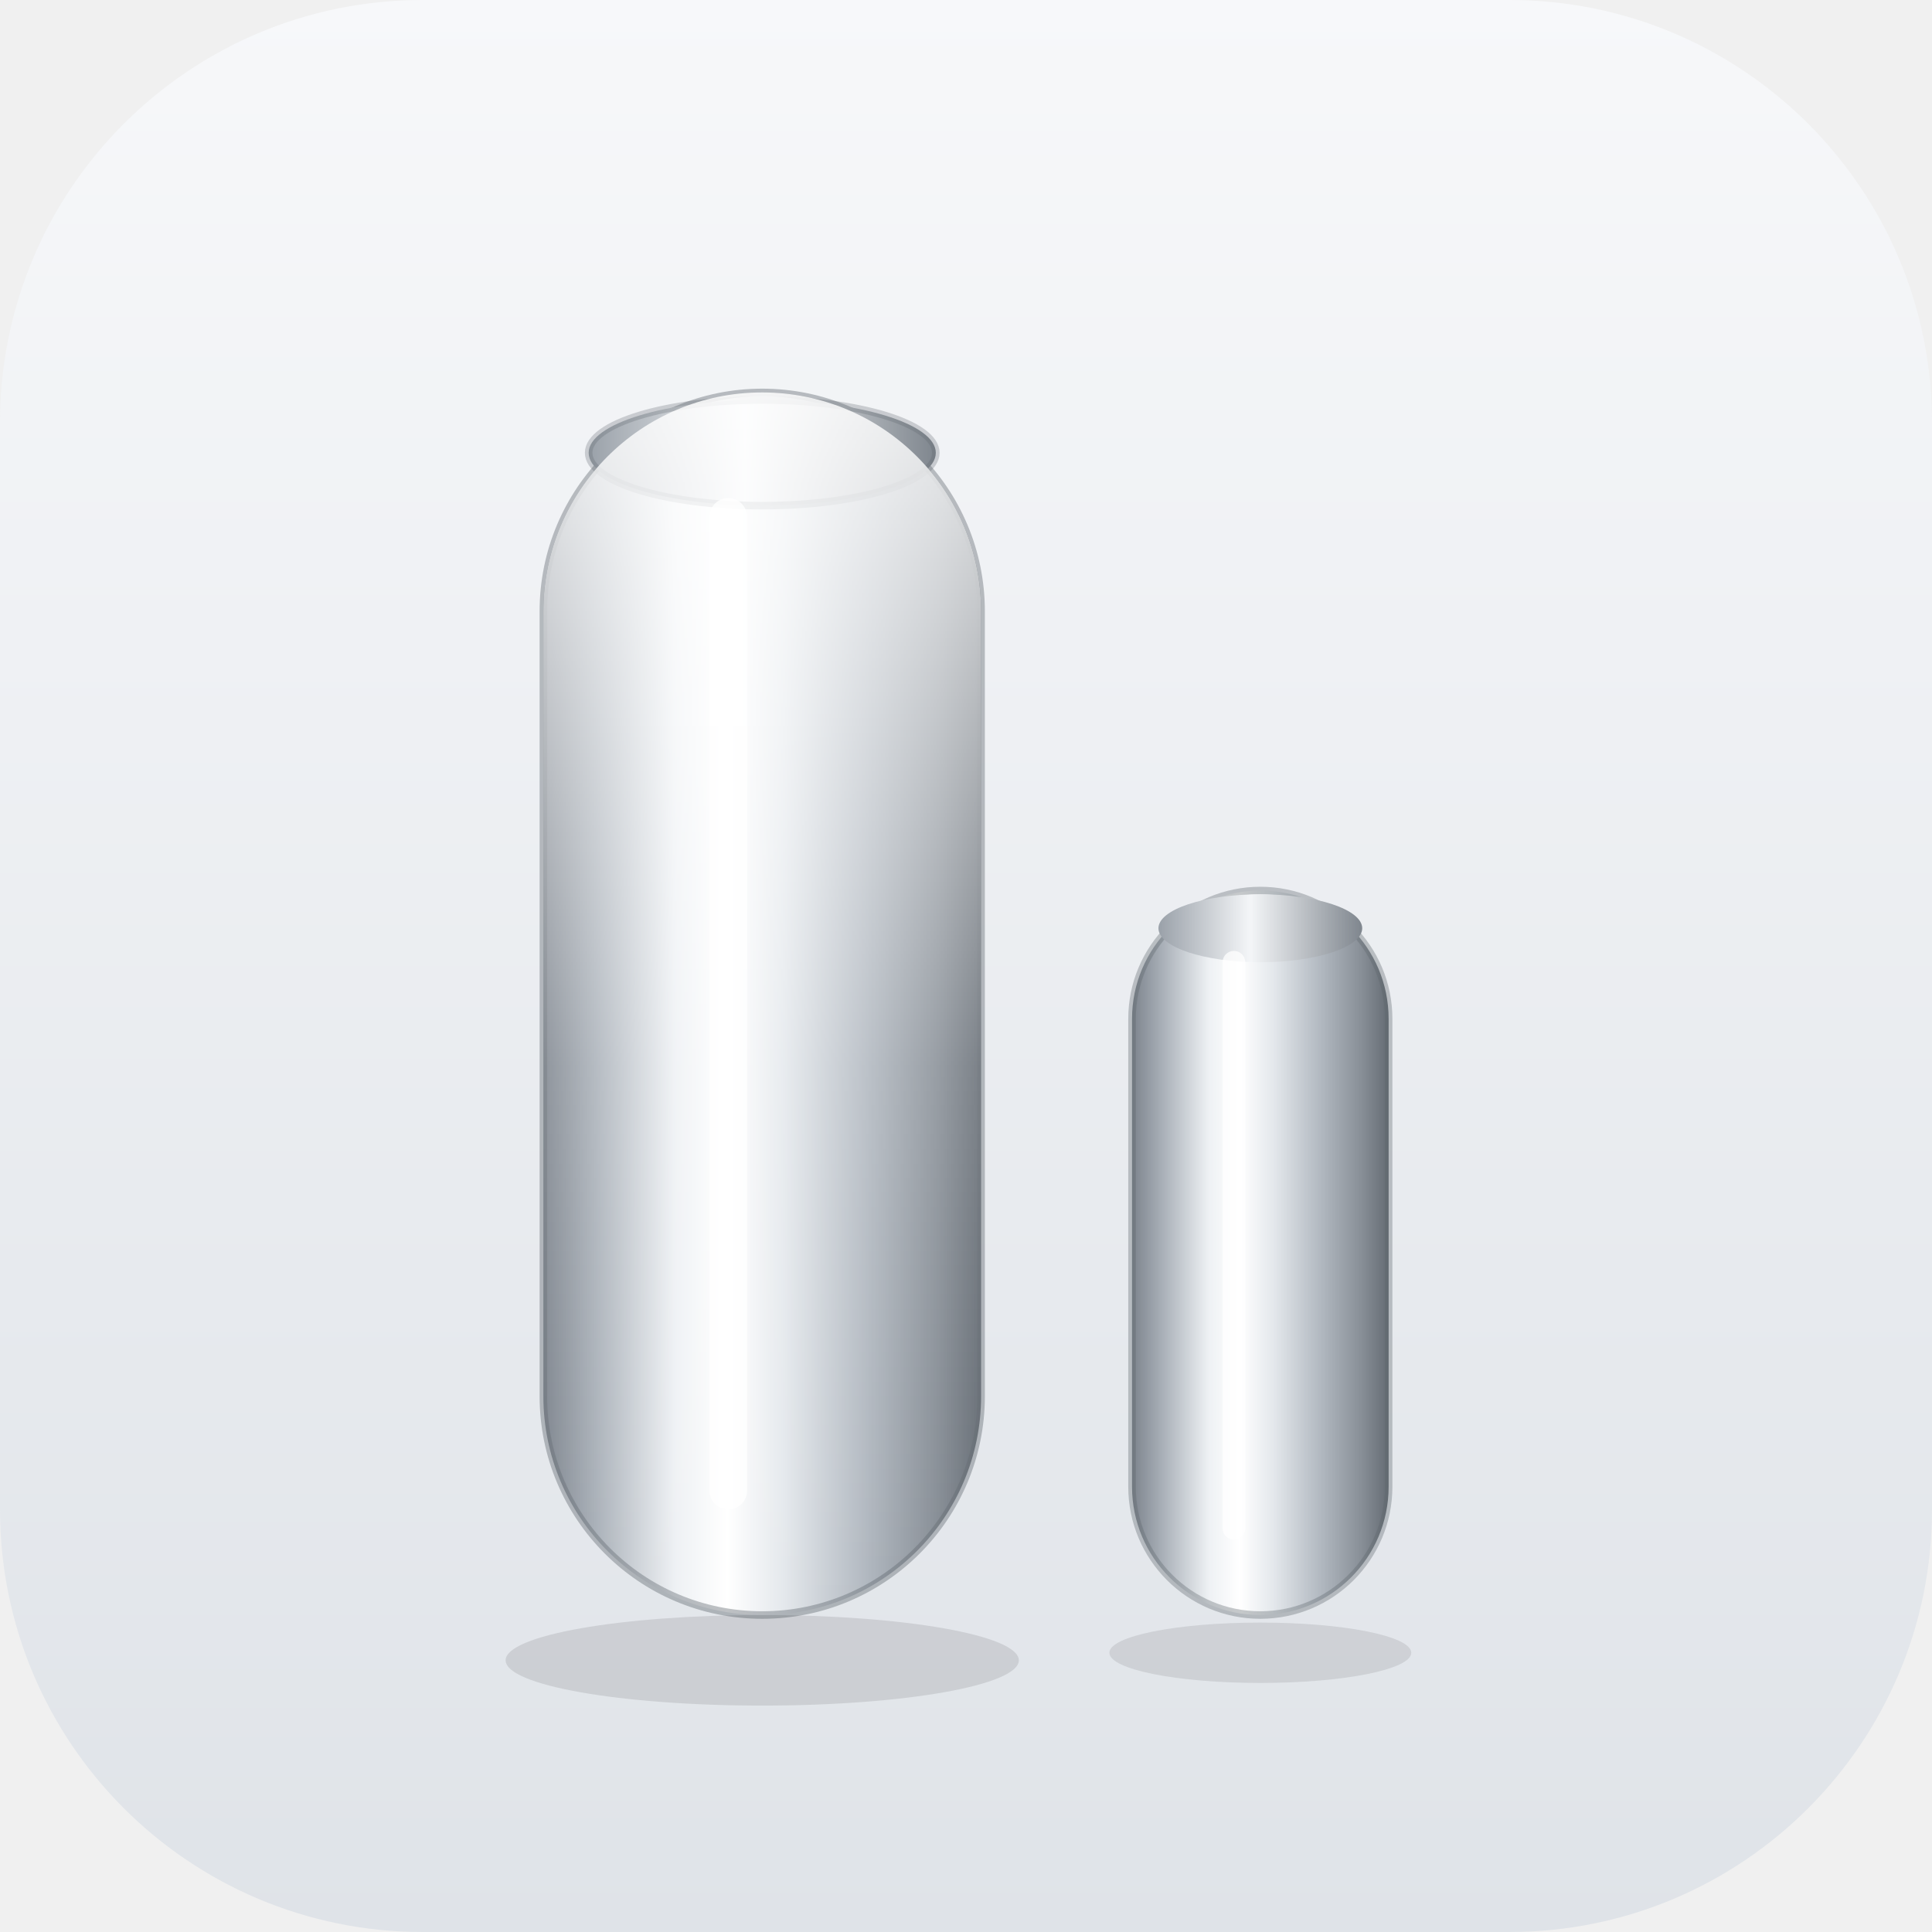
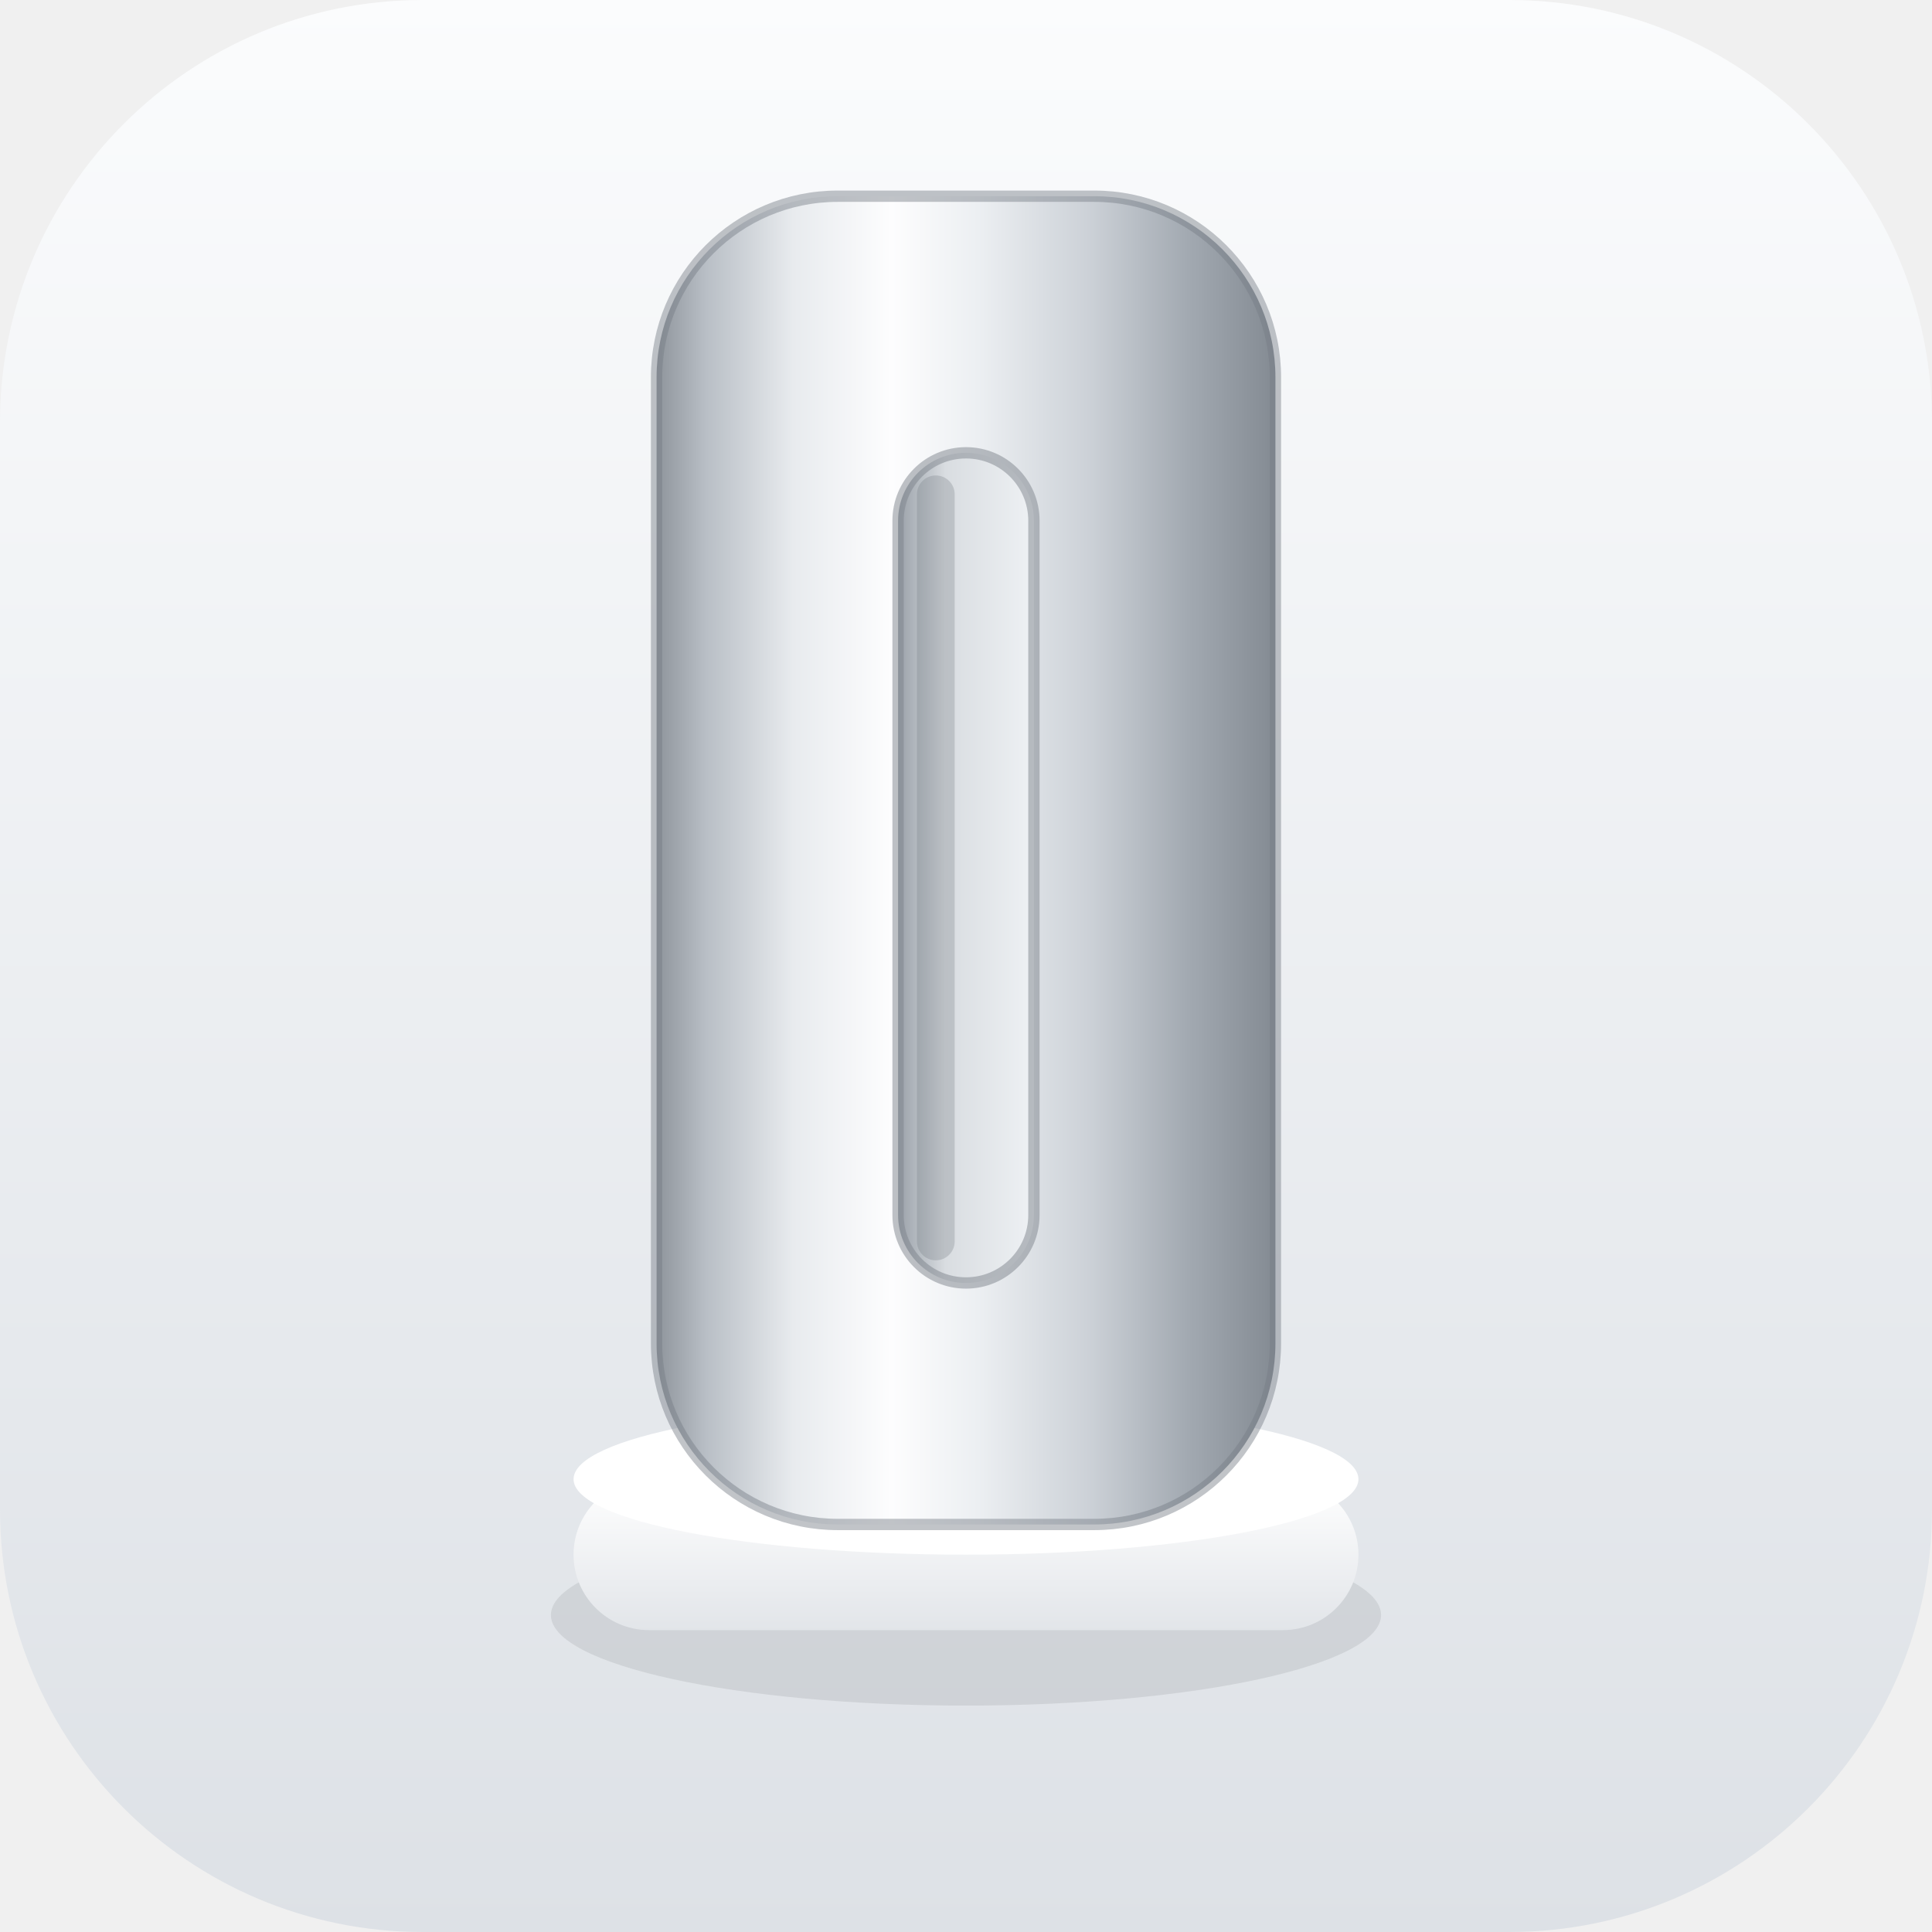
<svg xmlns="http://www.w3.org/2000/svg" viewBox="0 0 256 256" width="256" height="256">
  <defs>
    <linearGradient id="bg" x1="0" y1="0" x2="0" y2="1">
-       <stop offset="0%" stop-color="#f7f8fa" />
-       <stop offset="100%" stop-color="#dfe3e8" />
+       <stop offset="0%" stop-color="#fbfcfd" />
+       <stop offset="100%" stop-color="#dde1e6" />
    </linearGradient>
    <linearGradient id="alu" x1="0" y1="0" x2="1" y2="0">
-       <stop offset="0%" stop-color="#7c838c" />
-       <stop offset="12%" stop-color="#a9b0b8" />
-       <stop offset="30%" stop-color="#eef1f4" />
-       <stop offset="42%" stop-color="#ffffff" />
-       <stop offset="55%" stop-color="#e4e8ec" />
-       <stop offset="74%" stop-color="#b0b7bf" />
-       <stop offset="90%" stop-color="#868d95" />
-       <stop offset="100%" stop-color="#646b73" />
+       <stop offset="0%" stop-color="#8f959c" />
+       <stop offset="8%" stop-color="#b9bfc6" />
+       <stop offset="22%" stop-color="#e8ebee" />
+       <stop offset="38%" stop-color="#fdfdfe" />
+       <stop offset="52%" stop-color="#eceff2" />
+       <stop offset="70%" stop-color="#ccd1d7" />
+       <stop offset="86%" stop-color="#a2a9b1" />
+       <stop offset="100%" stop-color="#848b93" />
    </linearGradient>
-     <linearGradient id="cap" x1="0" y1="0" x2="1" y2="0">
+     <linearGradient id="slot" x1="0" y1="0" x2="1" y2="0">
      <stop offset="0%" stop-color="#9aa1a9" />
-       <stop offset="45%" stop-color="#f4f6f8" />
-       <stop offset="100%" stop-color="#7f868e" />
+       <stop offset="35%" stop-color="#d9dde1" />
+       <stop offset="100%" stop-color="#eef1f4" />
    </linearGradient>
-     <linearGradient id="fade" x1="0" y1="0" x2="0" y2="1">
-       <stop offset="0%" stop-color="#ffffff" stop-opacity=".85" />
-       <stop offset="55%" stop-color="#ffffff" stop-opacity=".15" />
-       <stop offset="100%" stop-color="#ffffff" stop-opacity="0" />
+     <linearGradient id="base" x1="0" y1="0" x2="0" y2="1">
+       <stop offset="0%" stop-color="#ffffff" />
+       <stop offset="100%" stop-color="#e2e5e9" />
    </linearGradient>
  </defs>
  <rect width="256" height="256" rx="56" fill="url(#bg)" />
-   <g>
-     <rect x="150" y="118" width="34" height="96" rx="17" fill="url(#alu)" />
-     <rect x="150" y="118" width="34" height="96" rx="17" fill="none" stroke="#5d646c" stroke-opacity=".35" />
-     <ellipse cx="167" cy="123" rx="13.5" ry="4.5" fill="url(#cap)" />
-     <rect x="162" y="126" width="3" height="78" rx="1.5" fill="#ffffff" opacity=".75" />
-   </g>
-   <g>
-     <rect x="72" y="52" width="58" height="162" rx="29" fill="url(#alu)" />
-     <rect x="72" y="52" width="58" height="162" rx="29" fill="none" stroke="#5d646c" stroke-opacity=".4" />
-     <ellipse cx="101" cy="60" rx="23" ry="7" fill="url(#cap)" />
-     <ellipse cx="101" cy="60" rx="23" ry="7" fill="none" stroke="#5d646c" stroke-opacity=".28" />
-     <rect x="94" y="66" width="5" height="134" rx="2.5" fill="#ffffff" opacity=".8" />
-     <rect x="72" y="52" width="58" height="162" rx="29" fill="url(#fade)" />
-   </g>
-   <ellipse cx="101" cy="220" rx="34" ry="6" fill="#000" opacity=".10" />
-   <ellipse cx="167" cy="219" rx="20" ry="4" fill="#000" opacity=".09" />
+   <ellipse cx="128" cy="214" rx="55" ry="12" fill="#000" opacity=".08" />
+   <rect x="76" y="196" width="104" height="20" rx="10" fill="url(#base)" />
+   <ellipse cx="128" cy="196" rx="52" ry="10" fill="#ffffff" />
+   <rect x="87" y="26" width="82" height="176" rx="24" fill="url(#alu)" />
+   <rect x="87" y="26" width="82" height="176" rx="24" fill="none" stroke="#767d85" stroke-opacity=".45" stroke-width="1.5" />
+   <rect x="119" y="60" width="18" height="110" rx="9" fill="url(#slot)" />
+   <rect x="119" y="60" width="18" height="110" rx="9" fill="none" stroke="#7e858d" stroke-opacity=".5" stroke-width="1.5" />
+   <rect x="121.5" y="63" width="5" height="104" rx="2.5" fill="#6f767e" opacity=".28" />
</svg>
